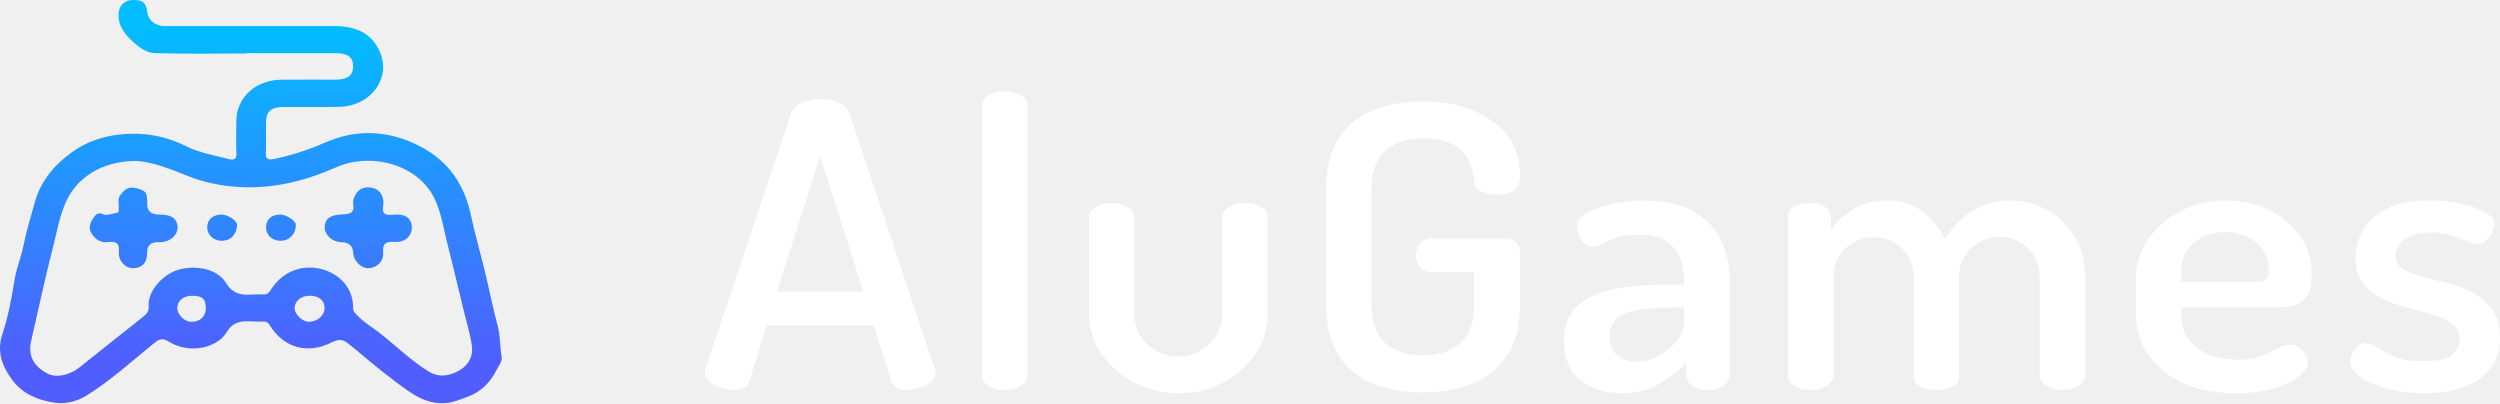
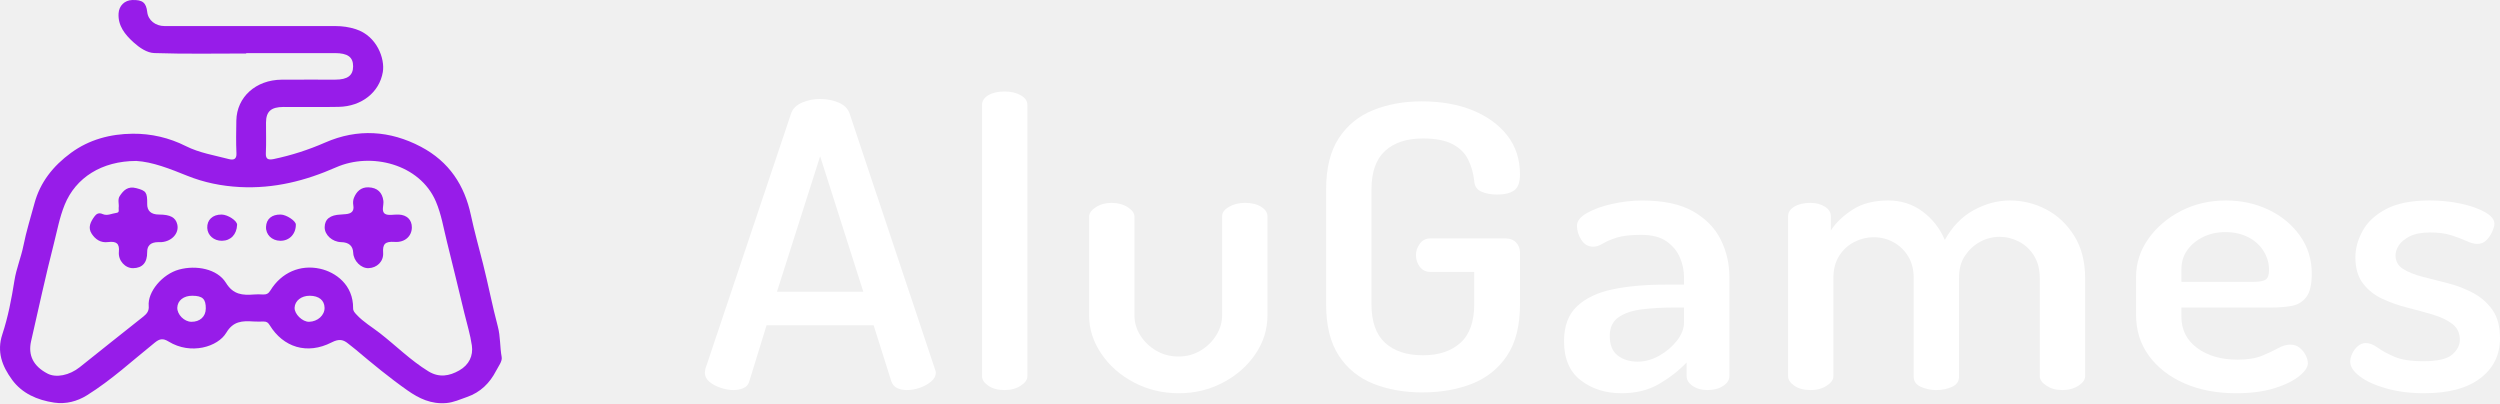
<svg xmlns="http://www.w3.org/2000/svg" width="248" height="40" viewBox="0 0 248 40" fill="none">
  <path d="M24.428 5.308C21.384 5.308 18.338 5.367 15.299 5.264C14.576 5.239 13.833 4.729 13.259 4.21C12.381 3.418 11.688 2.543 11.763 1.323C11.809 0.578 12.349 0.025 13.124 0.002C14.142 -0.028 14.501 0.26 14.606 1.195C14.697 2.005 15.411 2.586 16.335 2.586C21.985 2.587 27.635 2.587 33.284 2.586C33.976 2.586 34.65 2.685 35.299 2.896C37.406 3.578 38.198 5.838 37.976 7.146C37.634 9.168 35.865 10.557 33.598 10.601C31.772 10.638 29.942 10.604 28.114 10.611C26.882 10.616 26.395 11.058 26.388 12.161C26.382 13.174 26.422 14.189 26.372 15.2C26.344 15.794 26.618 15.889 27.155 15.777C28.924 15.406 30.616 14.858 32.26 14.138C35.484 12.727 38.695 12.95 41.742 14.552C44.581 16.044 46.087 18.41 46.71 21.33C47.056 22.948 47.507 24.559 47.915 26.165C48.438 28.22 48.831 30.318 49.38 32.372C49.651 33.389 49.582 34.412 49.767 35.422C49.842 35.838 49.442 36.342 49.212 36.785C48.595 37.979 47.679 38.921 46.3 39.391C45.642 39.615 45.016 39.917 44.284 39.981C42.778 40.114 41.565 39.529 40.439 38.739C38.633 37.472 36.945 36.077 35.272 34.667C35.049 34.479 34.808 34.306 34.583 34.119C34.061 33.681 33.643 33.585 32.899 33.966C30.457 35.214 28.1 34.45 26.753 32.256C26.581 31.974 26.436 31.896 26.145 31.896C25.811 31.897 25.478 31.915 25.148 31.891C24.023 31.812 23.128 31.861 22.445 33.009C21.626 34.392 18.941 35.244 16.721 33.878C16.161 33.534 15.831 33.606 15.363 33.982C13.149 35.759 11.074 37.686 8.629 39.211C7.657 39.818 6.534 40.109 5.383 39.94C3.689 39.693 2.179 39.016 1.199 37.673C0.208 36.315 -0.34 34.895 0.232 33.164C0.806 31.429 1.148 29.617 1.434 27.816C1.622 26.631 2.093 25.527 2.326 24.36C2.608 22.944 3.046 21.555 3.424 20.155C3.982 18.092 5.26 16.465 7.056 15.154C8.841 13.851 10.928 13.285 13.157 13.265C15.006 13.247 16.794 13.667 18.431 14.492C19.774 15.169 21.268 15.405 22.712 15.783C23.158 15.899 23.483 15.802 23.456 15.224C23.405 14.137 23.426 13.046 23.445 11.959C23.488 9.627 25.381 7.922 27.942 7.904C29.714 7.892 31.487 7.904 33.259 7.901C34.486 7.9 35.031 7.487 35.029 6.569C35.028 5.662 34.492 5.27 33.229 5.268C30.293 5.265 27.357 5.268 24.422 5.268C24.422 5.28 24.422 5.291 24.422 5.303L24.428 5.308ZM13.509 15.966C10.089 15.972 7.511 17.628 6.419 20.305C5.902 21.572 5.668 22.905 5.333 24.208C4.516 27.404 3.821 30.626 3.086 33.839C2.763 35.256 3.319 36.334 4.718 37.062C5.568 37.504 6.889 37.239 7.914 36.422C10.016 34.746 12.116 33.065 14.228 31.398C14.587 31.114 14.794 30.82 14.752 30.363C14.625 28.942 16.112 27.195 17.752 26.743C19.451 26.275 21.559 26.666 22.415 28.058C23.14 29.238 24.052 29.303 25.222 29.212C25.496 29.19 25.776 29.194 26.052 29.212C26.419 29.236 26.627 29.134 26.827 28.809C27.918 27.028 29.788 26.227 31.742 26.656C33.289 26.995 35.052 28.252 35.029 30.576C35.026 30.865 35.191 31.016 35.372 31.215C36.037 31.938 36.904 32.442 37.677 33.043C39.288 34.297 40.718 35.74 42.488 36.829C43.567 37.494 44.584 37.301 45.562 36.745C46.538 36.189 46.954 35.285 46.809 34.275C46.654 33.192 46.323 32.129 46.063 31.057C45.489 28.691 44.923 26.323 44.332 23.96C43.999 22.629 43.781 21.253 43.24 19.992C41.642 16.256 36.803 15.071 33.334 16.601C30.311 17.933 27.185 18.733 23.784 18.554C21.969 18.458 20.244 18.105 18.597 17.445C16.864 16.749 15.14 16.057 13.508 15.965L13.509 15.966ZM30.734 29.338C29.895 29.332 29.255 29.834 29.224 30.521C29.195 31.151 30.001 31.936 30.661 31.922C31.512 31.903 32.212 31.27 32.197 30.532C32.183 29.789 31.64 29.346 30.734 29.338ZM20.415 30.621C20.423 29.653 20.103 29.347 19.073 29.338C18.22 29.332 17.612 29.814 17.588 30.514C17.565 31.196 18.271 31.912 18.979 31.922C19.827 31.935 20.407 31.409 20.413 30.62L20.415 30.621Z" fill="url(#paint0_linear_259_216)" />
  <path d="M40.856 22.549C40.858 23.409 40.182 24.07 39.156 23.997C38.184 23.928 37.948 24.224 38.007 25.068C38.067 25.946 37.385 26.576 36.558 26.602C35.812 26.625 35.074 25.883 35.039 25.077C35.01 24.391 34.612 24.038 33.844 24.02C32.964 24 32.199 23.305 32.207 22.539C32.215 21.74 32.746 21.323 33.802 21.282C33.967 21.276 34.129 21.259 34.293 21.244C34.875 21.195 35.146 20.939 35.049 20.374C35.007 20.133 35.018 19.856 35.109 19.632C35.351 19.026 35.79 18.557 36.553 18.583C37.441 18.615 37.92 19.092 38.031 19.919C38.089 20.36 37.801 20.945 38.185 21.206C38.493 21.415 39.089 21.263 39.556 21.285C40.365 21.321 40.855 21.801 40.856 22.549Z" fill="url(#paint1_linear_259_216)" />
  <path d="M14.599 20.218C14.592 20.926 14.983 21.282 15.774 21.283C16.89 21.285 17.419 21.568 17.584 22.252C17.793 23.112 17.07 23.935 16.029 24.018C15.919 24.027 15.807 24.018 15.697 24.02C14.956 24.025 14.59 24.357 14.599 25.016C14.614 26.044 14.132 26.59 13.206 26.603C12.429 26.614 11.71 25.866 11.793 24.975C11.869 24.161 11.555 23.908 10.711 24.014C9.966 24.109 9.447 23.727 9.093 23.183C8.696 22.575 8.983 22.005 9.359 21.489C9.539 21.243 9.772 21.047 10.191 21.238C10.639 21.442 11.1 21.175 11.555 21.117C11.89 21.073 11.745 20.805 11.772 20.629C11.831 20.234 11.64 19.809 11.88 19.442C12.249 18.884 12.677 18.438 13.535 18.668C14.485 18.923 14.614 19.064 14.602 20.219L14.599 20.218Z" fill="url(#paint2_linear_259_216)" />
  <path d="M22.018 23.886C21.22 23.896 20.592 23.349 20.56 22.616C20.525 21.814 21.092 21.28 21.98 21.283C22.598 21.285 23.537 21.904 23.521 22.301C23.483 23.253 22.893 23.874 22.02 23.886H22.018Z" fill="url(#paint3_linear_259_216)" />
  <path d="M27.794 23.886C26.962 23.87 26.355 23.27 26.39 22.496C26.425 21.718 26.964 21.267 27.846 21.283C28.407 21.294 29.343 21.909 29.348 22.272C29.357 23.217 28.698 23.903 27.796 23.886H27.794Z" fill="url(#paint4_linear_259_216)" />
  <path d="M72.748 38.695C72.348 38.695 71.919 38.617 71.464 38.461C71.006 38.303 70.635 38.102 70.35 37.852C70.064 37.605 69.921 37.31 69.921 36.971C69.921 36.892 69.935 36.775 69.964 36.618L78.487 11.229C78.659 10.76 79.023 10.407 79.579 10.171C80.135 9.935 80.728 9.818 81.356 9.818C81.984 9.818 82.62 9.936 83.176 10.171C83.732 10.406 84.097 10.759 84.268 11.229L92.748 36.618C92.805 36.775 92.834 36.892 92.834 36.971C92.834 37.284 92.684 37.571 92.385 37.832C92.085 38.093 91.714 38.302 91.271 38.459C90.828 38.617 90.392 38.694 89.964 38.694C89.592 38.694 89.27 38.628 88.999 38.498C88.728 38.369 88.536 38.146 88.421 37.832L86.665 32.269H76.042L74.329 37.832C74.243 38.146 74.05 38.367 73.751 38.498C73.451 38.63 73.115 38.694 72.743 38.694L72.748 38.695ZM77.074 28.94H85.64L81.358 15.501L77.075 28.94H77.074Z" fill="white" />
  <path d="M99.646 38.695C98.989 38.695 98.454 38.552 98.039 38.264C97.625 37.977 97.418 37.663 97.418 37.323V10.407C97.418 10.015 97.625 9.696 98.039 9.448C98.452 9.2 98.987 9.076 99.646 9.076C100.304 9.076 100.809 9.2 101.252 9.448C101.695 9.697 101.917 10.017 101.917 10.407V37.323C101.917 37.663 101.695 37.977 101.252 38.264C100.809 38.551 100.274 38.695 99.646 38.695Z" fill="white" />
  <path d="M116.947 39.009C115.32 39.009 113.827 38.65 112.472 37.931C111.116 37.213 110.037 36.261 109.238 35.071C108.438 33.883 108.04 32.622 108.04 31.291V21.496C108.04 21.157 108.261 20.843 108.704 20.556C109.147 20.269 109.669 20.124 110.268 20.124C110.867 20.124 111.431 20.269 111.874 20.556C112.317 20.843 112.539 21.157 112.539 21.496V31.291C112.539 31.996 112.732 32.655 113.117 33.269C113.503 33.883 114.024 34.386 114.681 34.778C115.338 35.17 116.08 35.365 116.907 35.365C117.734 35.365 118.434 35.17 119.092 34.778C119.749 34.386 120.27 33.877 120.656 33.25C121.041 32.623 121.234 31.97 121.234 31.291V21.457C121.234 21.091 121.462 20.777 121.92 20.517C122.375 20.256 122.905 20.124 123.504 20.124C124.16 20.124 124.696 20.256 125.11 20.517C125.525 20.777 125.732 21.091 125.732 21.457V31.291C125.732 32.676 125.332 33.954 124.532 35.131C123.732 36.306 122.661 37.246 121.32 37.952C119.978 38.657 118.522 39.009 116.952 39.009H116.947Z" fill="white" />
  <path d="M141.146 38.93C139.318 38.93 137.683 38.643 136.242 38.068C134.8 37.494 133.657 36.567 132.816 35.287C131.973 34.007 131.552 32.309 131.552 30.193V18.792C131.552 16.676 131.973 14.978 132.816 13.698C133.657 12.418 134.8 11.491 136.242 10.916C137.683 10.342 139.275 10.054 141.017 10.054C142.958 10.054 144.657 10.355 146.114 10.955C147.571 11.556 148.712 12.392 149.541 13.463C150.368 14.535 150.782 15.813 150.782 17.303C150.782 18.088 150.589 18.615 150.204 18.889C149.818 19.163 149.254 19.301 148.511 19.301C147.912 19.301 147.391 19.203 146.948 19.006C146.505 18.811 146.269 18.452 146.242 17.929C146.156 17.172 145.956 16.472 145.642 15.832C145.328 15.192 144.814 14.683 144.101 14.304C143.387 13.927 142.402 13.736 141.146 13.736C139.546 13.736 138.298 14.147 137.4 14.969C136.501 15.791 136.051 17.066 136.051 18.789V30.19C136.051 31.913 136.501 33.187 137.4 34.01C138.298 34.832 139.548 35.243 141.146 35.243C142.745 35.243 143.958 34.832 144.873 34.01C145.786 33.187 146.243 31.913 146.243 30.19V26.977H141.918C141.46 26.977 141.103 26.807 140.847 26.468C140.59 26.128 140.461 25.737 140.461 25.293C140.461 24.9 140.59 24.529 140.847 24.176C141.103 23.823 141.46 23.647 141.918 23.647H149.284C149.769 23.647 150.141 23.784 150.398 24.058C150.655 24.332 150.784 24.666 150.784 25.056V30.188C150.784 32.304 150.355 34.002 149.499 35.282C148.643 36.562 147.486 37.489 146.03 38.064C144.573 38.638 142.946 38.926 141.146 38.926V38.93Z" fill="white" />
  <path d="M160.847 39.009C159.275 39.009 157.935 38.584 156.821 37.736C155.707 36.887 155.151 35.588 155.151 33.837C155.151 32.349 155.579 31.2 156.435 30.39C157.292 29.58 158.469 29.018 159.968 28.704C161.468 28.391 163.202 28.235 165.172 28.235H167.056V27.529C167.056 26.85 166.92 26.191 166.649 25.551C166.377 24.911 165.935 24.375 165.322 23.944C164.708 23.512 163.873 23.298 162.816 23.298C161.76 23.298 160.945 23.39 160.375 23.572C159.803 23.756 159.347 23.951 159.004 24.16C158.662 24.37 158.348 24.473 158.062 24.473C157.549 24.473 157.147 24.244 156.864 23.788C156.578 23.332 156.435 22.867 156.435 22.397C156.435 21.928 156.77 21.502 157.442 21.124C158.113 20.745 158.948 20.445 159.948 20.223C160.947 20.002 161.932 19.891 162.902 19.891C165.016 19.891 166.699 20.25 167.956 20.968C169.212 21.687 170.125 22.62 170.697 23.769C171.268 24.919 171.555 26.159 171.555 27.491V37.325C171.555 37.691 171.348 38.01 170.933 38.284C170.519 38.558 169.998 38.695 169.37 38.695C168.798 38.695 168.313 38.558 167.913 38.284C167.513 38.01 167.314 37.691 167.314 37.325V35.953C166.571 36.737 165.672 37.441 164.616 38.068C163.559 38.695 162.303 39.009 160.847 39.009ZM162.474 35.874C163.188 35.874 163.894 35.679 164.593 35.287C165.293 34.894 165.878 34.399 166.35 33.798C166.821 33.197 167.056 32.584 167.056 31.957V30.508H165.985C164.899 30.508 163.871 30.566 162.901 30.684C161.93 30.802 161.151 31.063 160.566 31.468C159.981 31.874 159.688 32.493 159.688 33.329C159.688 34.217 159.951 34.864 160.48 35.268C161.007 35.673 161.672 35.876 162.472 35.876L162.474 35.874Z" fill="white" />
  <path d="M179.607 38.695C178.95 38.695 178.414 38.552 178 38.264C177.586 37.976 177.379 37.663 177.379 37.323V21.455C177.379 21.063 177.586 20.744 178 20.496C178.413 20.248 178.948 20.124 179.607 20.124C180.148 20.124 180.62 20.248 181.02 20.496C181.42 20.744 181.619 21.065 181.619 21.455V22.865C182.104 22.108 182.818 21.422 183.761 20.808C184.703 20.194 185.887 19.887 187.315 19.887C188.6 19.887 189.735 20.253 190.72 20.983C191.705 21.715 192.439 22.655 192.925 23.804C193.668 22.471 194.624 21.486 195.796 20.846C196.966 20.206 198.166 19.887 199.393 19.887C200.62 19.887 201.884 20.187 203.012 20.788C204.141 21.388 205.06 22.263 205.774 23.413C206.488 24.564 206.845 25.96 206.845 27.605V37.322C206.845 37.661 206.624 37.975 206.18 38.262C205.737 38.549 205.202 38.694 204.574 38.694C203.946 38.694 203.454 38.551 203.011 38.262C202.567 37.975 202.346 37.661 202.346 37.322V27.605C202.346 26.717 202.153 25.966 201.767 25.352C201.382 24.738 200.881 24.275 200.268 23.962C199.654 23.648 199.018 23.492 198.362 23.492C197.705 23.492 197.034 23.655 196.435 23.982C195.836 24.308 195.335 24.766 194.935 25.354C194.535 25.941 194.336 26.666 194.336 27.529V37.363C194.336 37.832 194.1 38.172 193.63 38.382C193.158 38.592 192.637 38.695 192.066 38.695C191.553 38.695 191.053 38.592 190.567 38.382C190.081 38.173 189.838 37.834 189.838 37.363V27.568C189.838 26.733 189.652 26.014 189.282 25.414C188.911 24.813 188.425 24.349 187.825 24.023C187.226 23.696 186.568 23.533 185.856 23.533C185.199 23.533 184.563 23.69 183.95 24.002C183.334 24.316 182.835 24.773 182.45 25.374C182.064 25.975 181.871 26.72 181.871 27.608V37.325C181.871 37.664 181.65 37.978 181.207 38.265C180.764 38.552 180.228 38.697 179.6 38.697L179.607 38.695Z" fill="white" />
  <path d="M221.834 39.009C219.891 39.009 218.179 38.682 216.694 38.029C215.209 37.376 214.039 36.469 213.182 35.306C212.326 34.144 211.897 32.779 211.897 31.212V27.49C211.897 26.106 212.303 24.839 213.118 23.689C213.932 22.54 215.01 21.619 216.351 20.926C217.693 20.234 219.179 19.888 220.806 19.888C222.347 19.888 223.761 20.196 225.045 20.809C226.33 21.423 227.364 22.279 228.15 23.375C228.934 24.472 229.328 25.726 229.328 27.137C229.328 28.233 229.141 29.017 228.771 29.487C228.4 29.956 227.914 30.245 227.315 30.349C226.716 30.454 226.086 30.506 225.431 30.506H216.394V31.407C216.394 32.713 216.916 33.751 217.958 34.521C219 35.292 220.336 35.677 221.963 35.677C222.962 35.677 223.777 35.547 224.405 35.285C225.033 35.024 225.562 34.776 225.989 34.54C226.416 34.304 226.816 34.187 227.187 34.187C227.559 34.187 227.873 34.292 228.129 34.501C228.386 34.711 228.585 34.959 228.728 35.246C228.87 35.533 228.942 35.794 228.942 36.03C228.942 36.422 228.649 36.852 228.064 37.323C227.479 37.793 226.657 38.192 225.601 38.519C224.545 38.845 223.289 39.009 221.832 39.009H221.834ZM216.394 27.96H223.504C224.132 27.96 224.553 27.882 224.768 27.726C224.983 27.57 225.09 27.256 225.09 26.785C225.09 26.106 224.903 25.473 224.534 24.886C224.162 24.298 223.648 23.842 222.993 23.514C222.336 23.187 221.593 23.024 220.766 23.024C219.939 23.024 219.238 23.181 218.581 23.494C217.924 23.807 217.395 24.238 216.997 24.787C216.597 25.335 216.398 25.975 216.398 26.707V27.96H216.394Z" fill="white" />
  <path d="M240.508 39.009C239.109 39.009 237.853 38.853 236.739 38.539C235.625 38.226 234.747 37.828 234.104 37.344C233.462 36.861 233.14 36.371 233.14 35.874C233.14 35.639 233.204 35.378 233.333 35.09C233.462 34.803 233.647 34.555 233.889 34.345C234.131 34.136 234.396 34.031 234.681 34.031C235.053 34.031 235.445 34.181 235.859 34.482C236.272 34.782 236.823 35.083 237.509 35.383C238.194 35.683 239.15 35.833 240.377 35.833C241.805 35.833 242.768 35.612 243.268 35.167C243.767 34.724 244.017 34.24 244.017 33.718C244.017 33.038 243.767 32.509 243.268 32.132C242.768 31.754 242.126 31.446 241.341 31.21C240.556 30.976 239.721 30.747 238.836 30.525C237.952 30.303 237.116 30.009 236.331 29.643C235.545 29.277 234.903 28.768 234.404 28.115C233.904 27.462 233.655 26.6 233.655 25.529C233.655 24.641 233.897 23.759 234.383 22.884C234.868 22.009 235.647 21.291 236.718 20.729C237.789 20.168 239.223 19.887 241.023 19.887C242.108 19.887 243.136 19.992 244.107 20.2C245.077 20.41 245.877 20.69 246.505 21.043C247.133 21.395 247.447 21.78 247.447 22.199C247.447 22.383 247.375 22.636 247.234 22.963C247.09 23.289 246.897 23.577 246.655 23.824C246.413 24.074 246.105 24.196 245.734 24.196C245.449 24.196 245.092 24.099 244.663 23.903C244.234 23.708 243.735 23.518 243.163 23.335C242.591 23.152 241.893 23.061 241.064 23.061C240.235 23.061 239.572 23.184 239.072 23.432C238.572 23.682 238.208 23.975 237.98 24.314C237.751 24.654 237.638 24.994 237.638 25.333C237.638 25.908 237.88 26.352 238.366 26.666C238.85 26.979 239.494 27.24 240.293 27.45C241.091 27.66 241.934 27.875 242.819 28.096C243.703 28.318 244.539 28.639 245.324 29.055C246.108 29.474 246.752 30.035 247.251 30.741C247.75 31.446 248 32.387 248 33.562C248 35.208 247.35 36.527 246.051 37.519C244.752 38.511 242.903 39.007 240.505 39.007L240.508 39.009Z" fill="white" />
  <defs>
    <linearGradient id="paint0_linear_259_216" x1="24.89" y1="2.731" x2="24.89" y2="36.118" gradientUnits="userSpaceOnUse">
-       <stop stop-color="#02BDFF" />
-       <stop offset="1" stop-color="#505EFF" />
+       <stop stop-color="#971ce9" />
+       <stop offset="1" stop-color="#971ce9" />
    </linearGradient>
    <linearGradient id="paint1_linear_259_216" x1="36.531" y1="2.731" x2="36.531" y2="36.118" gradientUnits="userSpaceOnUse">
-       <stop stop-color="#02BDFF" />
-       <stop offset="1" stop-color="#505EFF" />
+       <stop stop-color="#971ce9" />
+       <stop offset="1" stop-color="#971ce9" />
    </linearGradient>
    <linearGradient id="paint2_linear_259_216" x1="13.261" y1="2.731" x2="13.261" y2="36.118" gradientUnits="userSpaceOnUse">
-       <stop stop-color="#02BDFF" />
-       <stop offset="1" stop-color="#505EFF" />
+       <stop stop-color="#971ce9" />
+       <stop offset="1" stop-color="#971ce9" />
    </linearGradient>
    <linearGradient id="paint3_linear_259_216" x1="22.039" y1="2.731" x2="22.039" y2="36.118" gradientUnits="userSpaceOnUse">
-       <stop stop-color="#02BDFF" />
-       <stop offset="1" stop-color="#505EFF" />
+       <stop stop-color="#971ce9" />
+       <stop offset="1" stop-color="#971ce9" />
    </linearGradient>
    <linearGradient id="paint4_linear_259_216" x1="27.867" y1="2.731" x2="27.867" y2="36.118" gradientUnits="userSpaceOnUse">
-       <stop stop-color="#02BDFF" />
-       <stop offset="1" stop-color="#505EFF" />
+       <stop stop-color="#971ce9" />
+       <stop offset="1" stop-color="#971ce9" />
    </linearGradient>
  </defs>
</svg>
